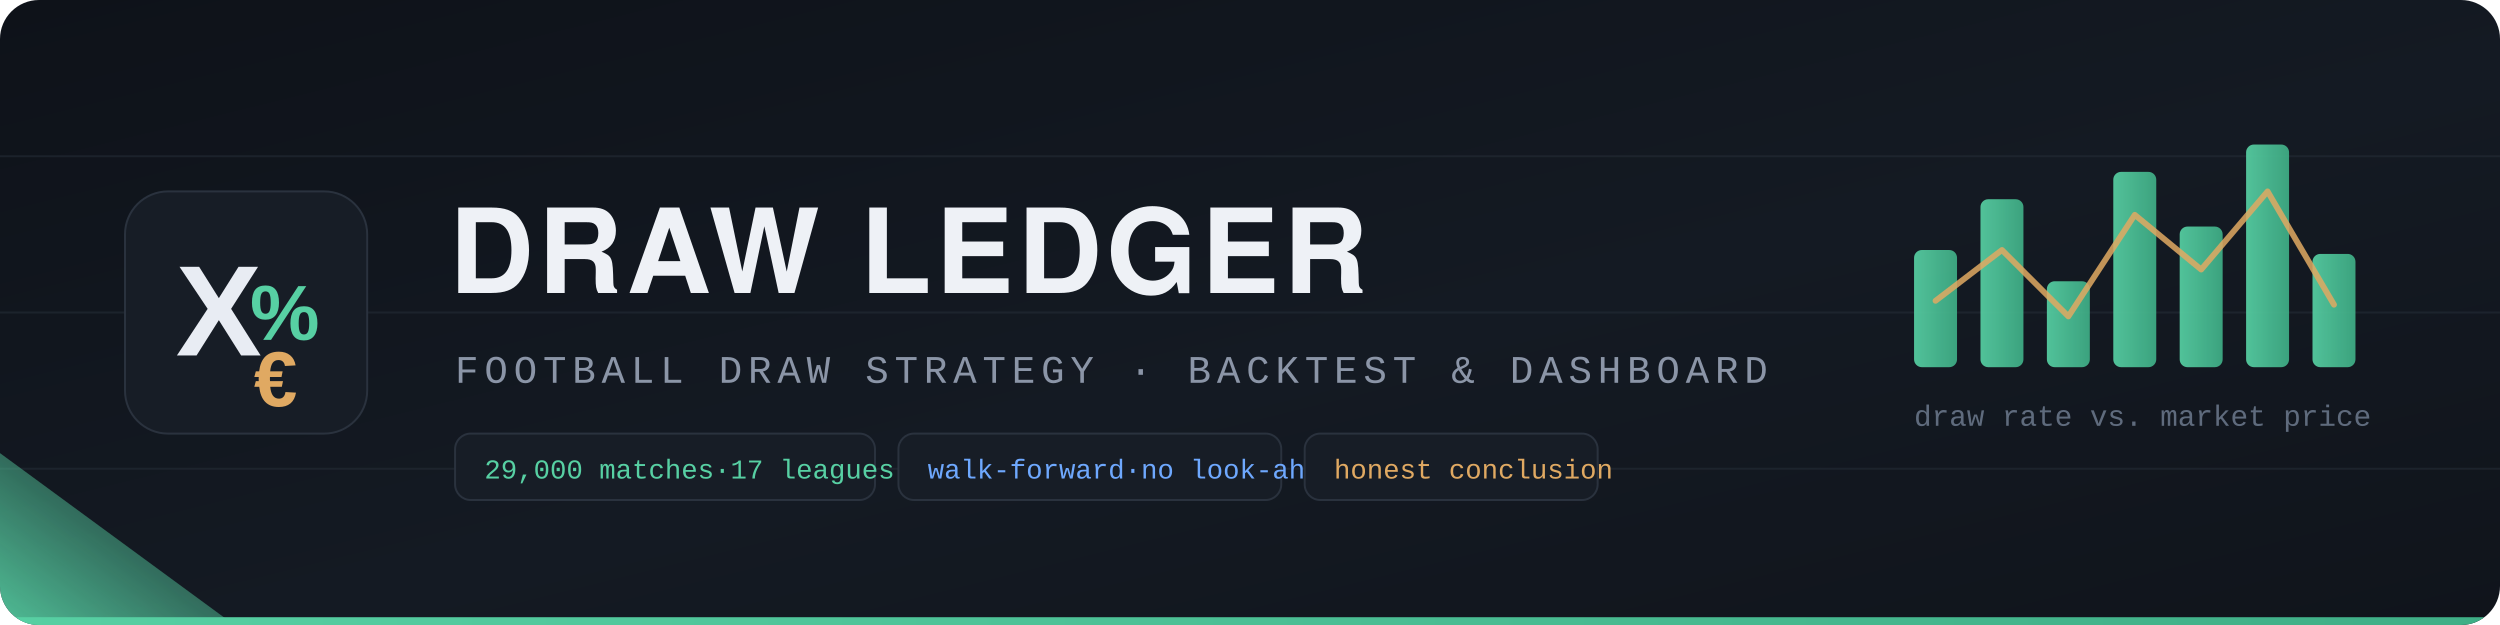
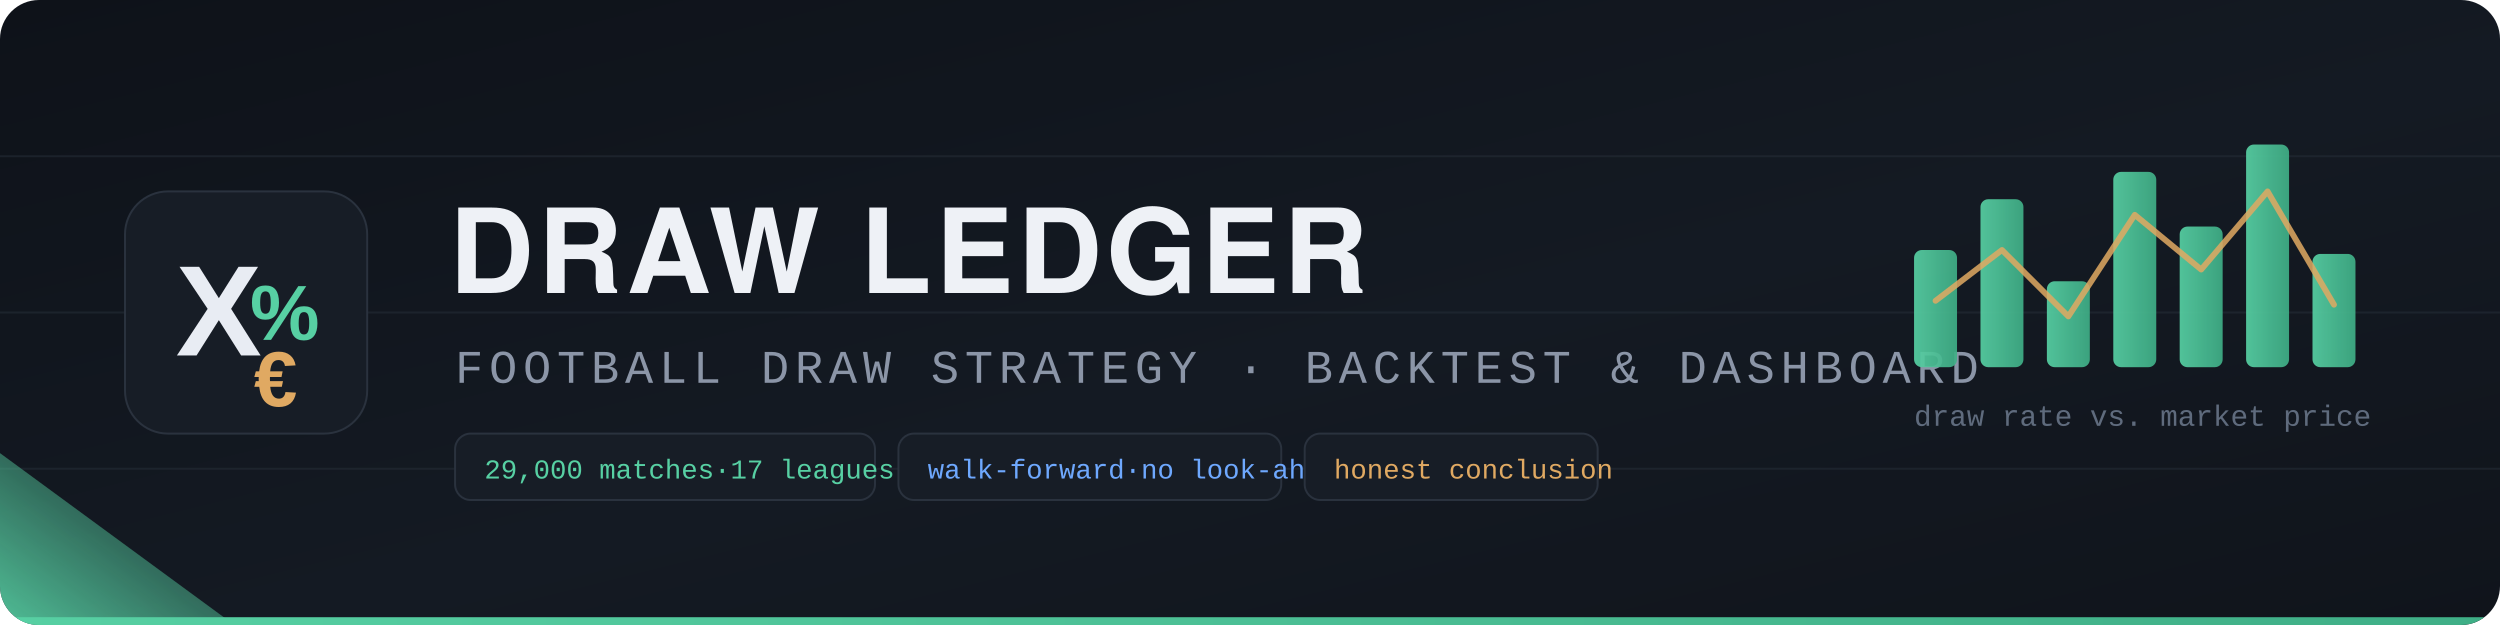
<svg xmlns="http://www.w3.org/2000/svg" viewBox="0 0 1280 320" width="1280" height="320" role="img" aria-label="Draw Ledger — Football Draw Strategy Backtest &amp; Dashboard">
  <defs>
    <linearGradient id="bg" x1="0" y1="0" x2="1" y2="1">
      <stop offset="0" stop-color="#0e1219" />
      <stop offset="0.55" stop-color="#141a23" />
      <stop offset="1" stop-color="#10141b" />
    </linearGradient>
    <linearGradient id="green" x1="0" y1="0" x2="1" y2="0">
      <stop offset="0" stop-color="#57d0a3" />
      <stop offset="1" stop-color="#3fae86" />
    </linearGradient>
    <linearGradient id="corner" x1="0" y1="1" x2="1" y2="0">
      <stop offset="0" stop-color="#57d0a3" />
      <stop offset="1" stop-color="#57d0a3" stop-opacity="0" />
    </linearGradient>
    <clipPath id="round">
      <rect width="1280" height="320" rx="20" />
    </clipPath>
  </defs>
  <g clip-path="url(#round)">
    <rect width="1280" height="320" fill="url(#bg)" />
    <g stroke="#232b36" stroke-width="1" opacity="0.6">
      <line x1="0" y1="80" x2="1280" y2="80" />
      <line x1="0" y1="160" x2="1280" y2="160" />
      <line x1="0" y1="240" x2="1280" y2="240" />
    </g>
    <path d="M0 320 L0 232 L120 320 Z" fill="url(#corner)" opacity="0.9" />
    <g transform="translate(70,104)">
      <rect x="-6" y="-6" width="124" height="124" rx="22" fill="#171d26" stroke="#2a323e" />
      <text x="20" y="78" font-family="'Arial Black',Arial,sans-serif" font-weight="900" font-size="66" fill="#e8ecf3">X</text>
      <text x="58" y="70" font-family="Arial,sans-serif" font-weight="800" font-size="40" fill="#57d0a3">%</text>
      <text x="60" y="104" font-family="Arial,sans-serif" font-weight="800" font-size="40" fill="#e0a962">€</text>
    </g>
    <g transform="translate(230,0)">
      <text x="0" y="150" font-family="'Segoe UI',Helvetica,Arial,sans-serif" font-weight="800" font-size="60" letter-spacing="2" fill="#eef1f6">DRAW LEDGER</text>
-       <text x="3" y="196" font-family="'Consolas','Courier New',monospace" font-size="20" letter-spacing="3" fill="#8b95a7">FOOTBALL DRAW STRATEGY · BACKTEST &amp; DASHBOARD</text>
+       <text x="3" y="196" font-family="'Consolas','Courier New',monospace" font-size="24" letter-spacing="3" fill="#8b95a7">FOOTBALL DRAW STRATEGY · BACKTEST &amp; DASHBOARD</text>
      <g font-family="'Consolas','Courier New',monospace" font-size="14">
        <rect x="3" y="222" width="215" height="34" rx="8" fill="#171d26" stroke="#2a323e" />
        <text x="18" y="245" fill="#57d0a3">29,000 matches·17 leagues</text>
        <rect x="230" y="222" width="196" height="34" rx="8" fill="#171d26" stroke="#2a323e" />
        <text x="245" y="245" fill="#6ea8fe">walk-forward·no look-ahead</text>
        <rect x="438" y="222" width="150" height="34" rx="8" fill="#171d26" stroke="#2a323e" />
        <text x="453" y="245" fill="#e0a962">honest conclusion</text>
      </g>
    </g>
    <g transform="translate(980,58)">
      <g fill="url(#green)" opacity="0.92">
        <rect x="0" y="70" width="22" height="60" rx="4" />
        <rect x="34" y="44" width="22" height="86" rx="4" />
        <rect x="68" y="86" width="22" height="44" rx="4" />
        <rect x="102" y="30" width="22" height="100" rx="4" />
        <rect x="136" y="58" width="22" height="72" rx="4" />
        <rect x="170" y="16" width="22" height="114" rx="4" />
        <rect x="204" y="72" width="22" height="58" rx="4" />
      </g>
      <polyline points="11,96 45,70 79,104 113,52 147,80 181,40 215,98" fill="none" stroke="#e0a962" stroke-width="3" stroke-linejoin="round" stroke-linecap="round" opacity="0.85" />
      <text x="0" y="160" font-family="'Consolas','Courier New',monospace" font-size="15" fill="#5f6b7d">draw rate vs. market price</text>
    </g>
    <rect x="0" y="316" width="1280" height="4" fill="url(#green)" />
  </g>
</svg>
